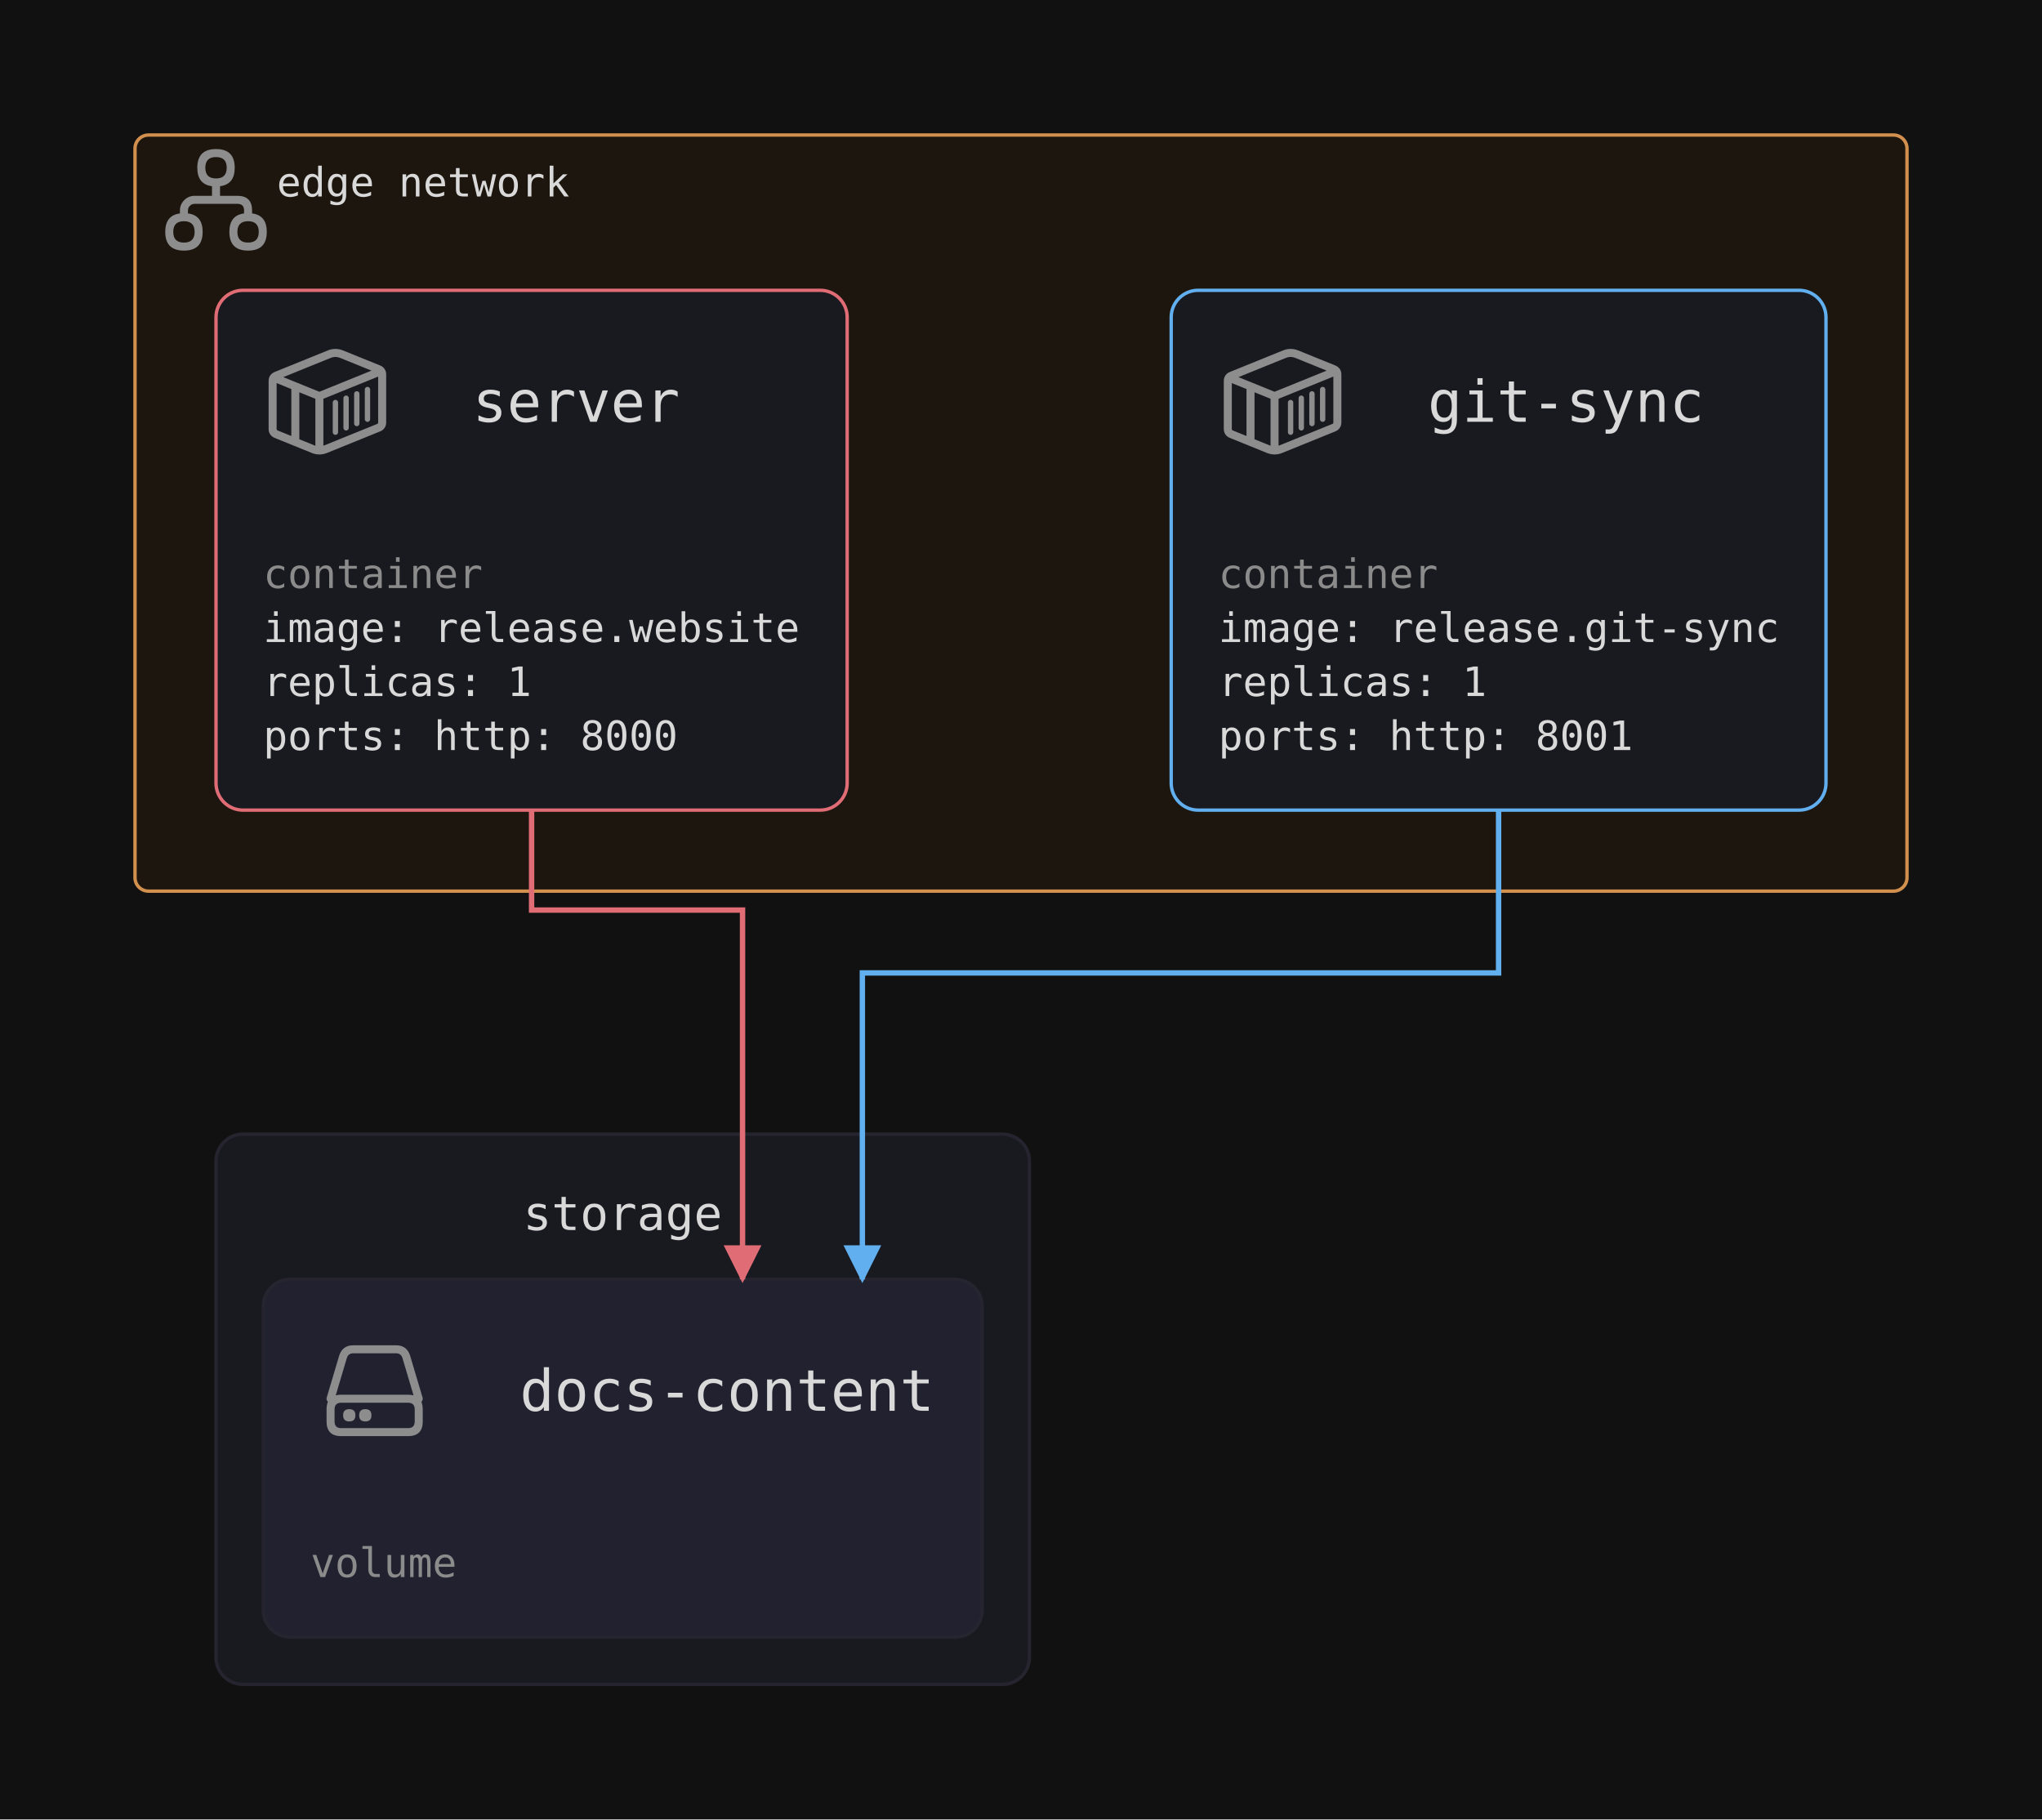
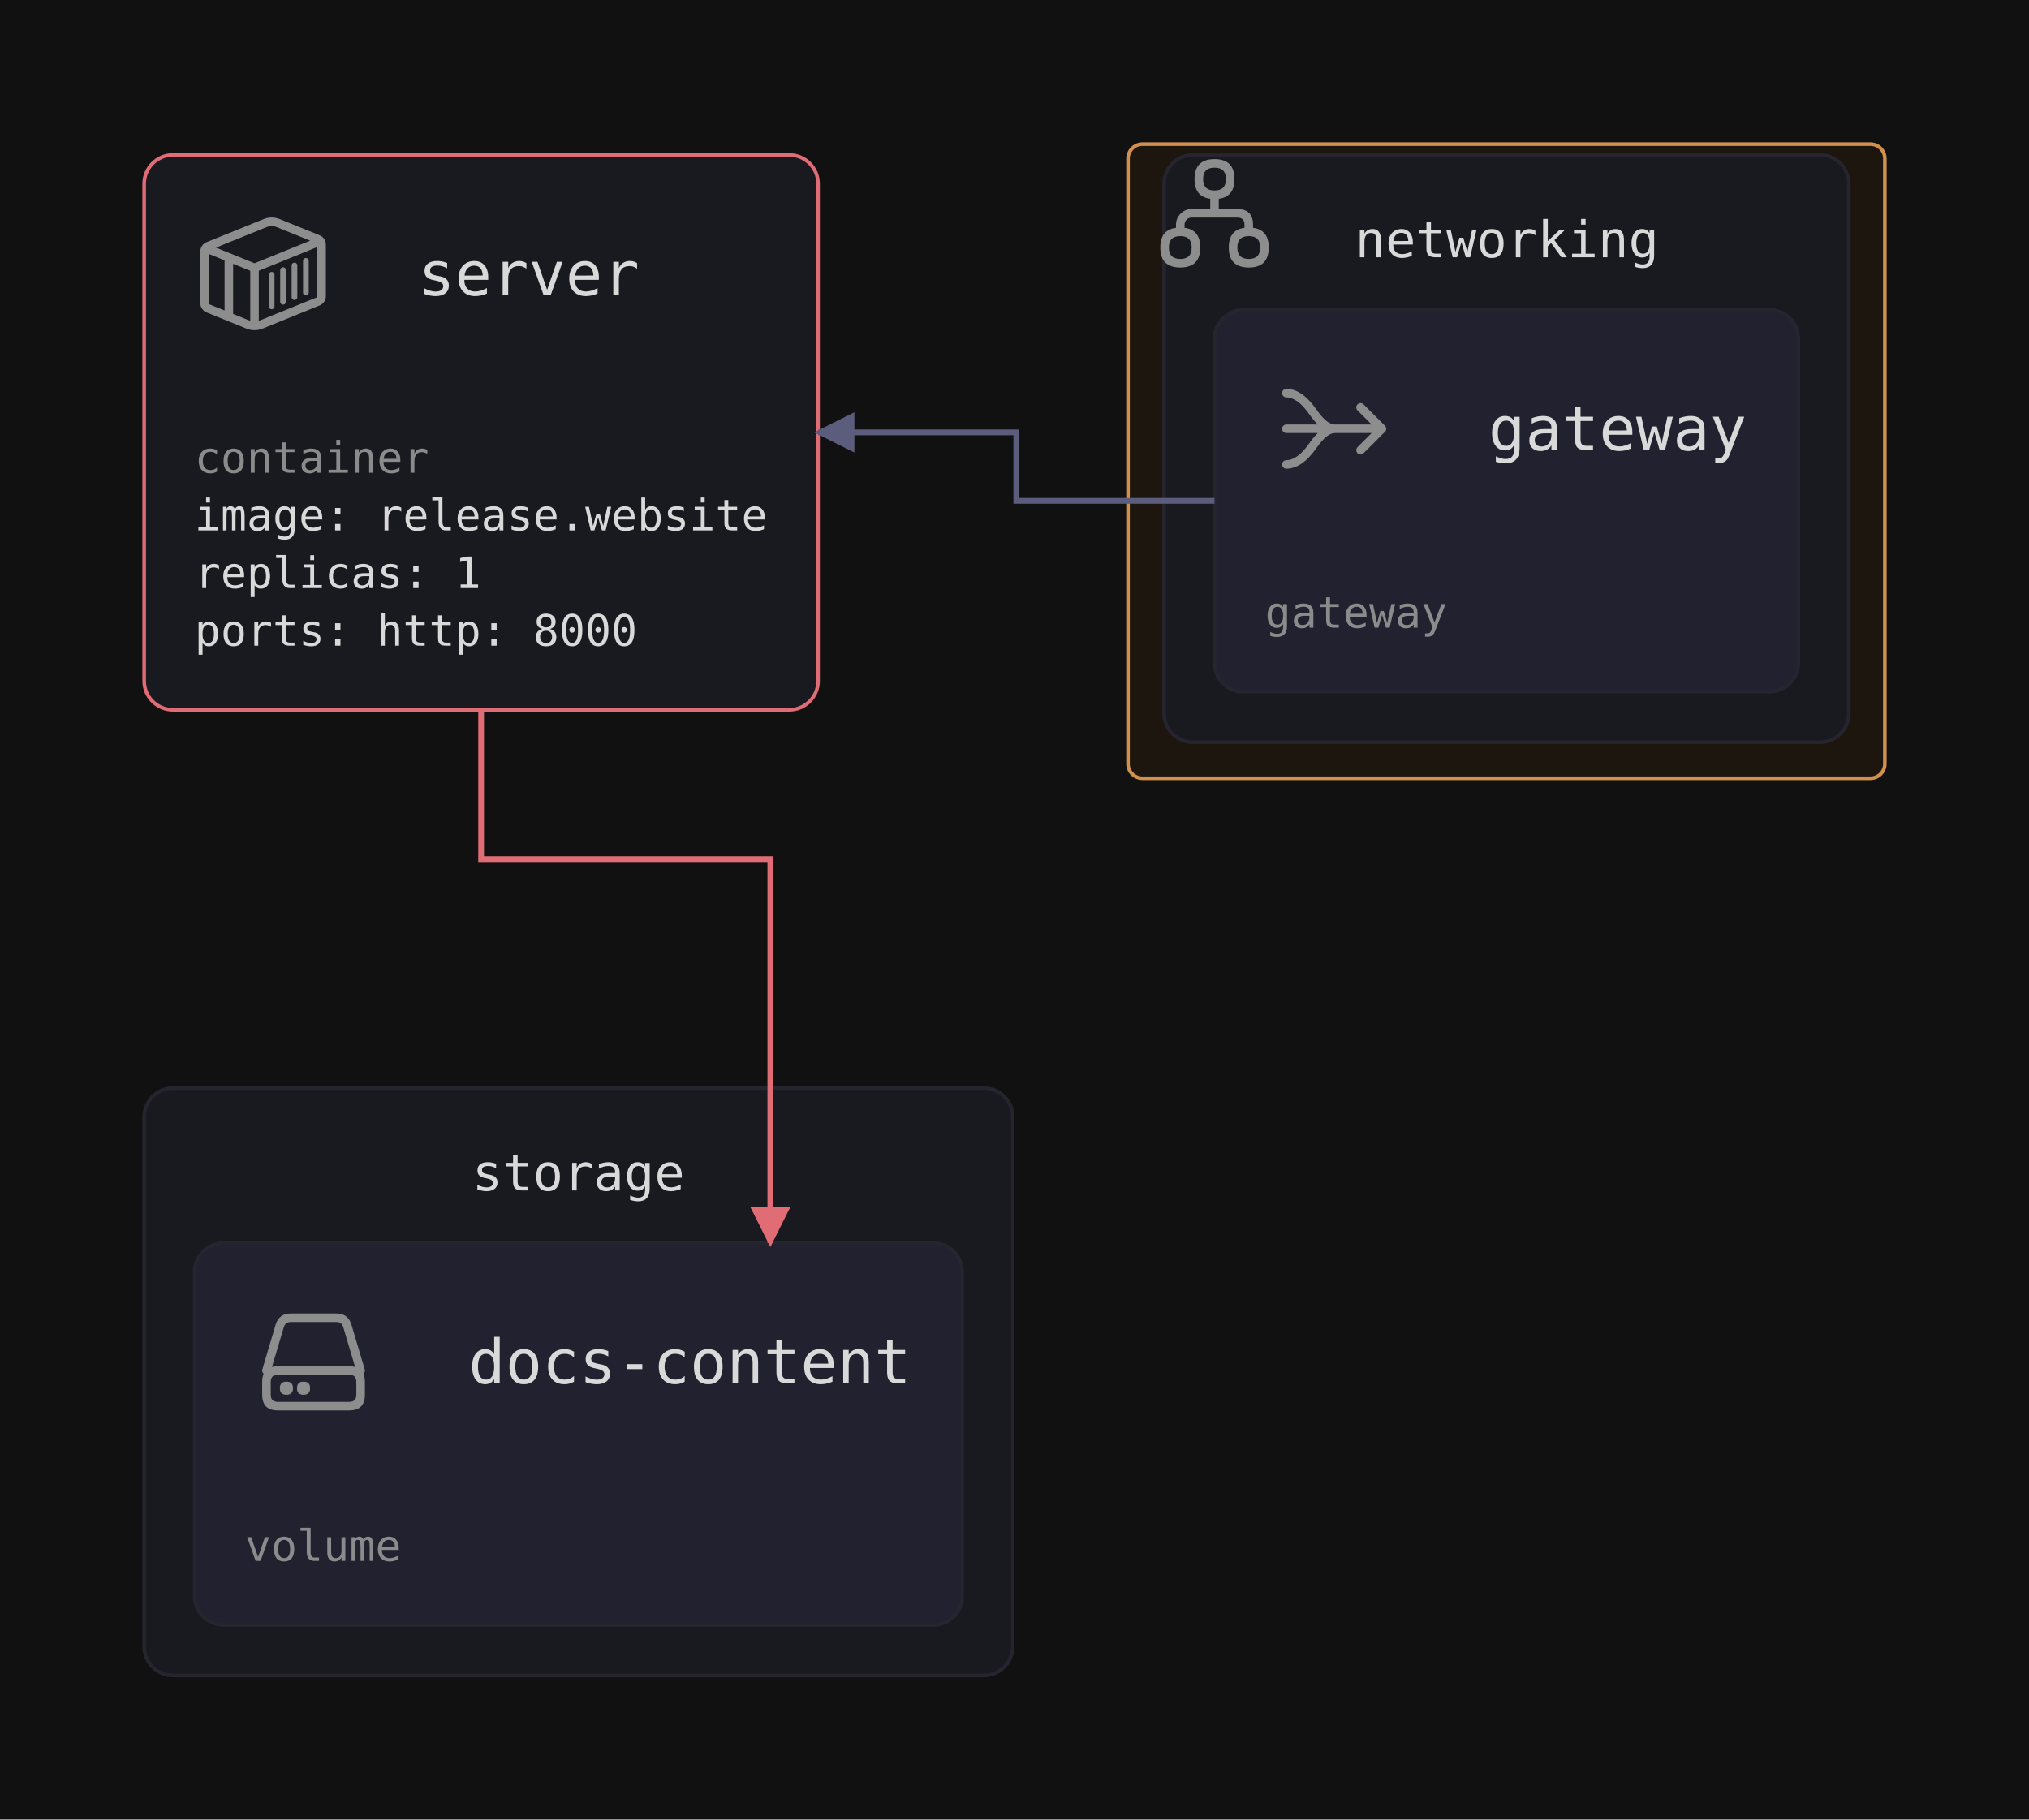
- <svg xmlns="http://www.w3.org/2000/svg" width="605" height="539" viewBox="0 0 605 539" font-family="'DejaVu Sans Mono', 'Menlo', 'Consolas', 'Liberation Mono', 'Courier New', monospace" font-size="14px">
+ <svg xmlns="http://www.w3.org/2000/svg" width="563" height="505" viewBox="0 0 563 505" font-family="'DejaVu Sans Mono', 'Menlo', 'Consolas', 'Liberation Mono', 'Courier New', monospace" font-size="14px">
  <defs>
-     <marker id="r5e886133-arrow-e06c75" viewBox="0 0 10 10" refX="9" refY="5" markerWidth="7" markerHeight="7" orient="auto-start-reverse">
+     <marker id="r28f33ec7-arrow-e06c75" viewBox="0 0 10 10" refX="9" refY="5" markerWidth="7" markerHeight="7" orient="auto-start-reverse">
      <path d="M 0 0 L 10 5 L 0 10 z" fill="#e06c75" />
    </marker>
-     <marker id="r5e886133-arrow-61afef" viewBox="0 0 10 10" refX="9" refY="5" markerWidth="7" markerHeight="7" orient="auto-start-reverse">
-       <path d="M 0 0 L 10 5 L 0 10 z" fill="#61afef" />
+     <marker id="r28f33ec7-arrow-5c5c7c" viewBox="0 0 10 10" refX="9" refY="5" markerWidth="7" markerHeight="7" orient="auto-start-reverse">
+       <path d="M 0 0 L 10 5 L 0 10 z" fill="#5c5c7c" />
    </marker>
  </defs>
-   <rect x="0" y="0" width="605" height="539" fill="#111111" />
-   <rect x="40" y="40" width="525" height="224" rx="4" fill="#2b1d0e" fill-opacity="0.5" stroke="#d2904e" stroke-width="1" />
+   <rect x="0" y="0" width="563" height="505" fill="#111111" />
+   <rect x="313" y="40" width="210" height="176" rx="4" fill="#2b1d0e" fill-opacity="0.5" stroke="#d2904e" stroke-width="1" />
  <g font-size="12px">
-     <text x="46" y="58.2" fill="#d9d9d9" text-anchor="start">⠀⠀⠀⠀⠀edge network</text>
+     <text x="319" y="58.2" fill="#d9d9d9" text-anchor="start">⠀⠀⠀⠀⠀edge network</text>
  </g>
-   <path d="M72 336 H297 a8 8 0 0 1 8 8 V491 a8 8 0 0 1 -8 8 H72 a8 8 0 0 1 -8 -8 V344 a8 8 0 0 1 8 -8 Z" fill="#191920" stroke="#25242f" />
-   <text x="155" y="364.4" fill="#d9d9d9" text-anchor="start">storage</text>
-   <path d="M86 379 H283 a8 8 0 0 1 8 8 V477 a8 8 0 0 1 -8 8 H86 a8 8 0 0 1 -8 -8 V387 a8 8 0 0 1 8 -8 Z" fill="#21212f" stroke="#25242f" />
-   <svg x="92" y="393" width="38" height="38" color="#8d8d8e" viewBox="0 0 24 24" fill="none">
+   <path d="M48 43 H219 a8 8 0 0 1 8 8 V189 a8 8 0 0 1 -8 8 H48 a8 8 0 0 1 -8 -8 V51 a8 8 0 0 1 8 -8 Z" fill="#191920" stroke="#e06c75" />
+   <svg x="54" y="57" width="38" height="38" color="#8d8d8e" viewBox="0 0 24 24" fill="none">
+     <path d="M21.908 5.241L14.909 2.404C13.999 2.035 13.001 2.035 12.091 2.404L2.092 6.458C1.429 6.727 1 7.363 1 8.08V17.138C1 17.855 1.429 18.492 2.092 18.76L9.091 21.598C9.546 21.782 10.023 21.874 10.5 21.874C10.977 21.874 11.454 21.781 11.909 21.598L21.908 17.543C22.571 17.273 23 16.638 23 15.922V6.863C23 6.147 22.571 5.51 21.908 5.241ZM5.25 18.42L2.655 17.368C2.562 17.331 2.5 17.237 2.5 17.137V8.519L5.25 9.634V18.42ZM9.75 20.242C9.718 20.231 9.687 20.219 9.655 20.206L6.75 19.028V10.241L9.75 11.457V20.241V20.242ZM3.746 7.405L12.655 3.793C13.2 3.572 13.8 3.572 14.344 3.793L20.253 6.189L10.499 10.143L3.745 7.405H3.746ZM21.5 15.921C21.5 16.024 21.438 16.114 21.344 16.152L11.345 20.206C11.314 20.219 11.282 20.231 11.25 20.242V11.458L21.5 7.302V15.921ZM13 17.708V12.159C13 11.955 13.123 11.772 13.312 11.696C13.641 11.563 14 11.805 14 12.159V17.708C14 17.912 13.877 18.095 13.688 18.171C13.359 18.304 13 18.062 13 17.708ZM15 16.897V11.348C15 11.144 15.123 10.961 15.312 10.885C15.641 10.752 16 10.994 16 11.348V16.897C16 17.101 15.877 17.284 15.688 17.36C15.359 17.493 15 17.251 15 16.897ZM19 15.275V9.726C19 9.522 19.123 9.339 19.312 9.263C19.641 9.13 20 9.372 20 9.726V15.275C20 15.479 19.877 15.662 19.688 15.738C19.359 15.871 19 15.629 19 15.275ZM17 16.086V10.537C17 10.333 17.123 10.15 17.312 10.074C17.641 9.941 18 10.183 18 10.537V16.086C18 16.29 17.877 16.473 17.688 16.549C17.359 16.682 17 16.44 17 16.086Z" fill="currentColor" />
+   </svg>
+   <g font-size="17px">
+     <text x="116" y="81.95" fill="#d9d9d9" text-anchor="start">server</text>
+   </g>
+   <g font-size="12px">
+     <text x="54" y="131.2" fill="#8b8b8b" text-anchor="start">container</text>
+     <text x="54" y="147.2" fill="#d9d9d9" text-anchor="start">image: release.website</text>
+     <text x="54" y="163.2" fill="#d9d9d9" text-anchor="start">replicas: 1</text>
+     <text x="54" y="179.2" fill="#d9d9d9" text-anchor="start">ports: http: 8000</text>
+   </g>
+   <path d="M331 43 H505 a8 8 0 0 1 8 8 V198 a8 8 0 0 1 -8 8 H331 a8 8 0 0 1 -8 -8 V51 a8 8 0 0 1 8 -8 Z" fill="#191920" stroke="#25242f" />
+   <text x="376" y="71.4" fill="#d9d9d9" text-anchor="start">networking</text>
+   <path d="M48 302 H273 a8 8 0 0 1 8 8 V457 a8 8 0 0 1 -8 8 H48 a8 8 0 0 1 -8 -8 V310 a8 8 0 0 1 8 -8 Z" fill="#191920" stroke="#25242f" />
+   <text x="131" y="330.4" fill="#d9d9d9" text-anchor="start">storage</text>
+   <path d="M62 345 H259 a8 8 0 0 1 8 8 V443 a8 8 0 0 1 -8 8 H62 a8 8 0 0 1 -8 -8 V353 a8 8 0 0 1 8 -8 Z" fill="#21212f" stroke="#25242f" />
+   <svg x="68" y="359" width="38" height="38" color="#8d8d8e" viewBox="0 0 24 24" fill="none">
    <path d="M3.031,13.286 L5.381,5.386 L5.391,5.356 Q6.032,3.492 8.003,3.5 L16,3.5 Q17.968,3.492 18.609,5.356 L18.619,5.386 L20.969,13.286 Q21.057,13.584 20.91,13.857 Q20.841,13.983 20.741,14.07 Q21,14.656 21,15.5 L21,17.75 Q21,20.5 18.25,20.5 L5.75,20.5 Q3,20.5 3,17.75 L3,15.5 Q3,14.656 3.259,14.07 Q3.159,13.983 3.09,13.857 Q2.943,13.584 3.031,13.286 Z M5.75,12.75 L18.25,12.75 Q18.825,12.75 19.28,12.87 L17.186,5.83 Q16.892,4.996 16,5 L7.997,5 Q7.108,4.996 6.814,5.83 L4.72,12.87 Q5.175,12.75 5.75,12.75 Z M5.75,14.25 Q4.5,14.25 4.5,15.5 L4.5,17.75 Q4.5,19 5.75,19 L18.25,19 Q19.5,19 19.5,17.75 L19.5,15.5 Q19.5,14.25 18.25,14.25 Z M8.4,16.6 Q8.4,17.75 7.25,17.75 Q6.1,17.75 6.1,16.6 Q6.1,15.45 7.25,15.45 Q8.4,15.45 8.4,16.6 Z M11.4,16.6 Q11.4,17.75 10.25,17.75 Q9.1,17.75 9.1,16.6 Q9.1,15.45 10.25,15.45 Q11.4,15.45 11.4,16.6 Z" fill="currentColor" />
  </svg>
  <g font-size="17px">
-     <text x="154" y="417.95" fill="#d9d9d9" text-anchor="start">docs-content</text>
+     <text x="130" y="383.95" fill="#d9d9d9" text-anchor="start">docs-content</text>
  </g>
  <g font-size="12px">
-     <text x="92" y="467.2" fill="#8b8b8b" text-anchor="start">volume</text>
+     <text x="68" y="433.2" fill="#8b8b8b" text-anchor="start">volume</text>
  </g>
-   <svg x="45" y="40.2" width="38" height="38" color="#8d8d8e" viewBox="0 0 24 24" fill="none">
+   <svg x="318" y="40.2" width="38" height="38" color="#8d8d8e" viewBox="0 0 24 24" fill="none">
    <path d="M15.5,6 Q15.5,9.102 12.75,9.455 L12.75,11.25 L16,11.25 Q18.75,11.25 18.75,14 L18.75,14.545 Q21.5,14.898 21.5,18 Q21.5,21.5 18,21.5 Q14.5,21.5 14.5,18 Q14.5,14.898 17.25,14.545 L17.25,14 Q17.25,12.75 16,12.75 L8,12.75 Q7.482,12.75 7.116,13.116 Q6.75,13.482 6.75,14 L6.75,14.545 Q9.5,14.898 9.5,18 Q9.5,21.5 6,21.5 Q2.5,21.5 2.5,18 Q2.5,14.898 5.25,14.545 L5.25,14 Q5.25,12.861 6.055,12.055 Q6.861,11.25 8,11.25 L11.25,11.25 L11.25,9.455 Q8.5,9.102 8.5,6 Q8.5,2.5 12,2.5 Q15.5,2.5 15.5,6 Z M8,18 Q8,16 6,16 Q4,16 4,18 Q4,20 6,20 Q8,20 8,18 Z M20,18 Q20,16 18,16 Q16,16 16,18 Q16,20 18,20 Q20,20 20,18 Z M14,6 Q14,4 12,4 Q10,4 10,6 Q10,8 12,8 Q14,8 14,6 Z" fill="currentColor" />
  </svg>
-   <path d="M72 86 H243 a8 8 0 0 1 8 8 V232 a8 8 0 0 1 -8 8 H72 a8 8 0 0 1 -8 -8 V94 a8 8 0 0 1 8 -8 Z" fill="#191920" stroke="#e06c75" />
-   <svg x="78" y="100" width="38" height="38" color="#8d8d8e" viewBox="0 0 24 24" fill="none">
-     <path d="M21.908 5.241L14.909 2.404C13.999 2.035 13.001 2.035 12.091 2.404L2.092 6.458C1.429 6.727 1 7.363 1 8.08V17.138C1 17.855 1.429 18.492 2.092 18.76L9.091 21.598C9.546 21.782 10.023 21.874 10.5 21.874C10.977 21.874 11.454 21.781 11.909 21.598L21.908 17.543C22.571 17.273 23 16.638 23 15.922V6.863C23 6.147 22.571 5.51 21.908 5.241ZM5.25 18.42L2.655 17.368C2.562 17.331 2.5 17.237 2.5 17.137V8.519L5.25 9.634V18.42ZM9.75 20.242C9.718 20.231 9.687 20.219 9.655 20.206L6.75 19.028V10.241L9.75 11.457V20.241V20.242ZM3.746 7.405L12.655 3.793C13.2 3.572 13.8 3.572 14.344 3.793L20.253 6.189L10.499 10.143L3.745 7.405H3.746ZM21.5 15.921C21.5 16.024 21.438 16.114 21.344 16.152L11.345 20.206C11.314 20.219 11.282 20.231 11.25 20.242V11.458L21.5 7.302V15.921ZM13 17.708V12.159C13 11.955 13.123 11.772 13.312 11.696C13.641 11.563 14 11.805 14 12.159V17.708C14 17.912 13.877 18.095 13.688 18.171C13.359 18.304 13 18.062 13 17.708ZM15 16.897V11.348C15 11.144 15.123 10.961 15.312 10.885C15.641 10.752 16 10.994 16 11.348V16.897C16 17.101 15.877 17.284 15.688 17.36C15.359 17.493 15 17.251 15 16.897ZM19 15.275V9.726C19 9.522 19.123 9.339 19.312 9.263C19.641 9.13 20 9.372 20 9.726V15.275C20 15.479 19.877 15.662 19.688 15.738C19.359 15.871 19 15.629 19 15.275ZM17 16.086V10.537C17 10.333 17.123 10.15 17.312 10.074C17.641 9.941 18 10.183 18 10.537V16.086C18 16.29 17.877 16.473 17.688 16.549C17.359 16.682 17 16.44 17 16.086Z" fill="currentColor" />
+   <path d="M345 86 H491 a8 8 0 0 1 8 8 V184 a8 8 0 0 1 -8 8 H345 a8 8 0 0 1 -8 -8 V94 a8 8 0 0 1 8 -8 Z" fill="#21212f" stroke="#25242f" />
+   <svg x="351" y="100" width="38" height="38" color="#8d8d8e" viewBox="0 0 24 24" fill="none">
+     <path d="M3.75,5 Q6.494,5 9.045,8.659 Q10.852,11.25 12.25,11.25 L18.689,11.25 L16.22,8.78 Q16,8.561 16,8.25 Q16,7.939 16.22,7.72 Q16.439,7.5 16.75,7.5 Q17.061,7.5 17.28,7.72 L21.03,11.47 Q21.25,11.689 21.25,12 Q21.25,12.311 21.03,12.53 L17.28,16.28 Q17.061,16.5 16.75,16.5 Q16.439,16.5 16.22,16.28 Q16,16.061 16,15.75 Q16,15.439 16.22,15.22 L18.689,12.75 L12.25,12.75 Q10.852,12.75 9.045,15.341 Q6.494,19 3.75,19 Q3.439,19 3.22,18.78 Q3,18.561 3,18.25 Q3,17.939 3.22,17.72 Q3.439,17.5 3.75,17.5 Q5.711,17.5 7.815,14.483 Q8.534,13.452 9.245,12.75 L3.75,12.75 Q3.439,12.75 3.22,12.53 Q3,12.311 3,12 Q3,11.689 3.22,11.47 Q3.439,11.25 3.75,11.25 L9.245,11.25 Q8.534,10.548 7.815,9.517 Q5.711,6.5 3.75,6.5 Q3.439,6.5 3.22,6.28 Q3,6.061 3,5.75 Q3,5.439 3.22,5.22 Q3.439,5 3.75,5 Z" fill="currentColor" />
  </svg>
  <g font-size="17px">
-     <text x="140" y="124.95" fill="#d9d9d9" text-anchor="start">server</text>
+     <text x="413" y="124.95" fill="#d9d9d9" text-anchor="start">gateway</text>
  </g>
  <g font-size="12px">
-     <text x="78" y="174.2" fill="#8b8b8b" text-anchor="start">container</text>
-     <text x="78" y="190.2" fill="#d9d9d9" text-anchor="start">image: release.website</text>
-     <text x="78" y="206.2" fill="#d9d9d9" text-anchor="start">replicas: 1</text>
-     <text x="78" y="222.2" fill="#d9d9d9" text-anchor="start">ports: http: 8000</text>
+     <text x="351" y="174.2" fill="#8b8b8b" text-anchor="start">gateway</text>
  </g>
-   <path d="M355 86 H533 a8 8 0 0 1 8 8 V232 a8 8 0 0 1 -8 8 H355 a8 8 0 0 1 -8 -8 V94 a8 8 0 0 1 8 -8 Z" fill="#191920" stroke="#61afef" />
-   <svg x="361" y="100" width="38" height="38" color="#8d8d8e" viewBox="0 0 24 24" fill="none">
-     <path d="M21.908 5.241L14.909 2.404C13.999 2.035 13.001 2.035 12.091 2.404L2.092 6.458C1.429 6.727 1 7.363 1 8.08V17.138C1 17.855 1.429 18.492 2.092 18.76L9.091 21.598C9.546 21.782 10.023 21.874 10.5 21.874C10.977 21.874 11.454 21.781 11.909 21.598L21.908 17.543C22.571 17.273 23 16.638 23 15.922V6.863C23 6.147 22.571 5.51 21.908 5.241ZM5.25 18.42L2.655 17.368C2.562 17.331 2.5 17.237 2.5 17.137V8.519L5.25 9.634V18.42ZM9.75 20.242C9.718 20.231 9.687 20.219 9.655 20.206L6.75 19.028V10.241L9.75 11.457V20.241V20.242ZM3.746 7.405L12.655 3.793C13.2 3.572 13.8 3.572 14.344 3.793L20.253 6.189L10.499 10.143L3.745 7.405H3.746ZM21.5 15.921C21.5 16.024 21.438 16.114 21.344 16.152L11.345 20.206C11.314 20.219 11.282 20.231 11.25 20.242V11.458L21.5 7.302V15.921ZM13 17.708V12.159C13 11.955 13.123 11.772 13.312 11.696C13.641 11.563 14 11.805 14 12.159V17.708C14 17.912 13.877 18.095 13.688 18.171C13.359 18.304 13 18.062 13 17.708ZM15 16.897V11.348C15 11.144 15.123 10.961 15.312 10.885C15.641 10.752 16 10.994 16 11.348V16.897C16 17.101 15.877 17.284 15.688 17.36C15.359 17.493 15 17.251 15 16.897ZM19 15.275V9.726C19 9.522 19.123 9.339 19.312 9.263C19.641 9.13 20 9.372 20 9.726V15.275C20 15.479 19.877 15.662 19.688 15.738C19.359 15.871 19 15.629 19 15.275ZM17 16.086V10.537C17 10.333 17.123 10.15 17.312 10.074C17.641 9.941 18 10.183 18 10.537V16.086C18 16.29 17.877 16.473 17.688 16.549C17.359 16.682 17 16.44 17 16.086Z" fill="currentColor" />
-   </svg>
-   <g font-size="17px">
-     <text x="423" y="124.95" fill="#d9d9d9" text-anchor="start">git-sync</text>
-   </g>
-   <g font-size="12px">
-     <text x="361" y="174.2" fill="#8b8b8b" text-anchor="start">container</text>
-     <text x="361" y="190.2" fill="#d9d9d9" text-anchor="start">image: release.git-sync</text>
-     <text x="361" y="206.2" fill="#d9d9d9" text-anchor="start">replicas: 1</text>
-     <text x="361" y="222.2" fill="#d9d9d9" text-anchor="start">ports: http: 8001</text>
-   </g>
-   <path d="M 157.5 240 L 157.5 269.61 L 220 269.61 L 220 379" fill="none" stroke="#e06c75" stroke-width="1.6" marker-end="url(#r5e886133-arrow-e06c75)" />
-   <path d="M 444 240 L 444 288.23 L 255.5 288.23 L 255.5 379" fill="none" stroke="#61afef" stroke-width="1.6" marker-end="url(#r5e886133-arrow-61afef)" />
+   <path d="M 133.5 197 L 133.5 238.44 L 213.75 238.44 L 213.75 345" fill="none" stroke="#e06c75" stroke-width="1.6" marker-end="url(#r28f33ec7-arrow-e06c75)" />
+   <path d="M 337 139 L 282 139 L 282 120 L 227 120" fill="none" stroke="#5c5c7c" stroke-width="1.6" marker-end="url(#r28f33ec7-arrow-5c5c7c)" />
</svg>
